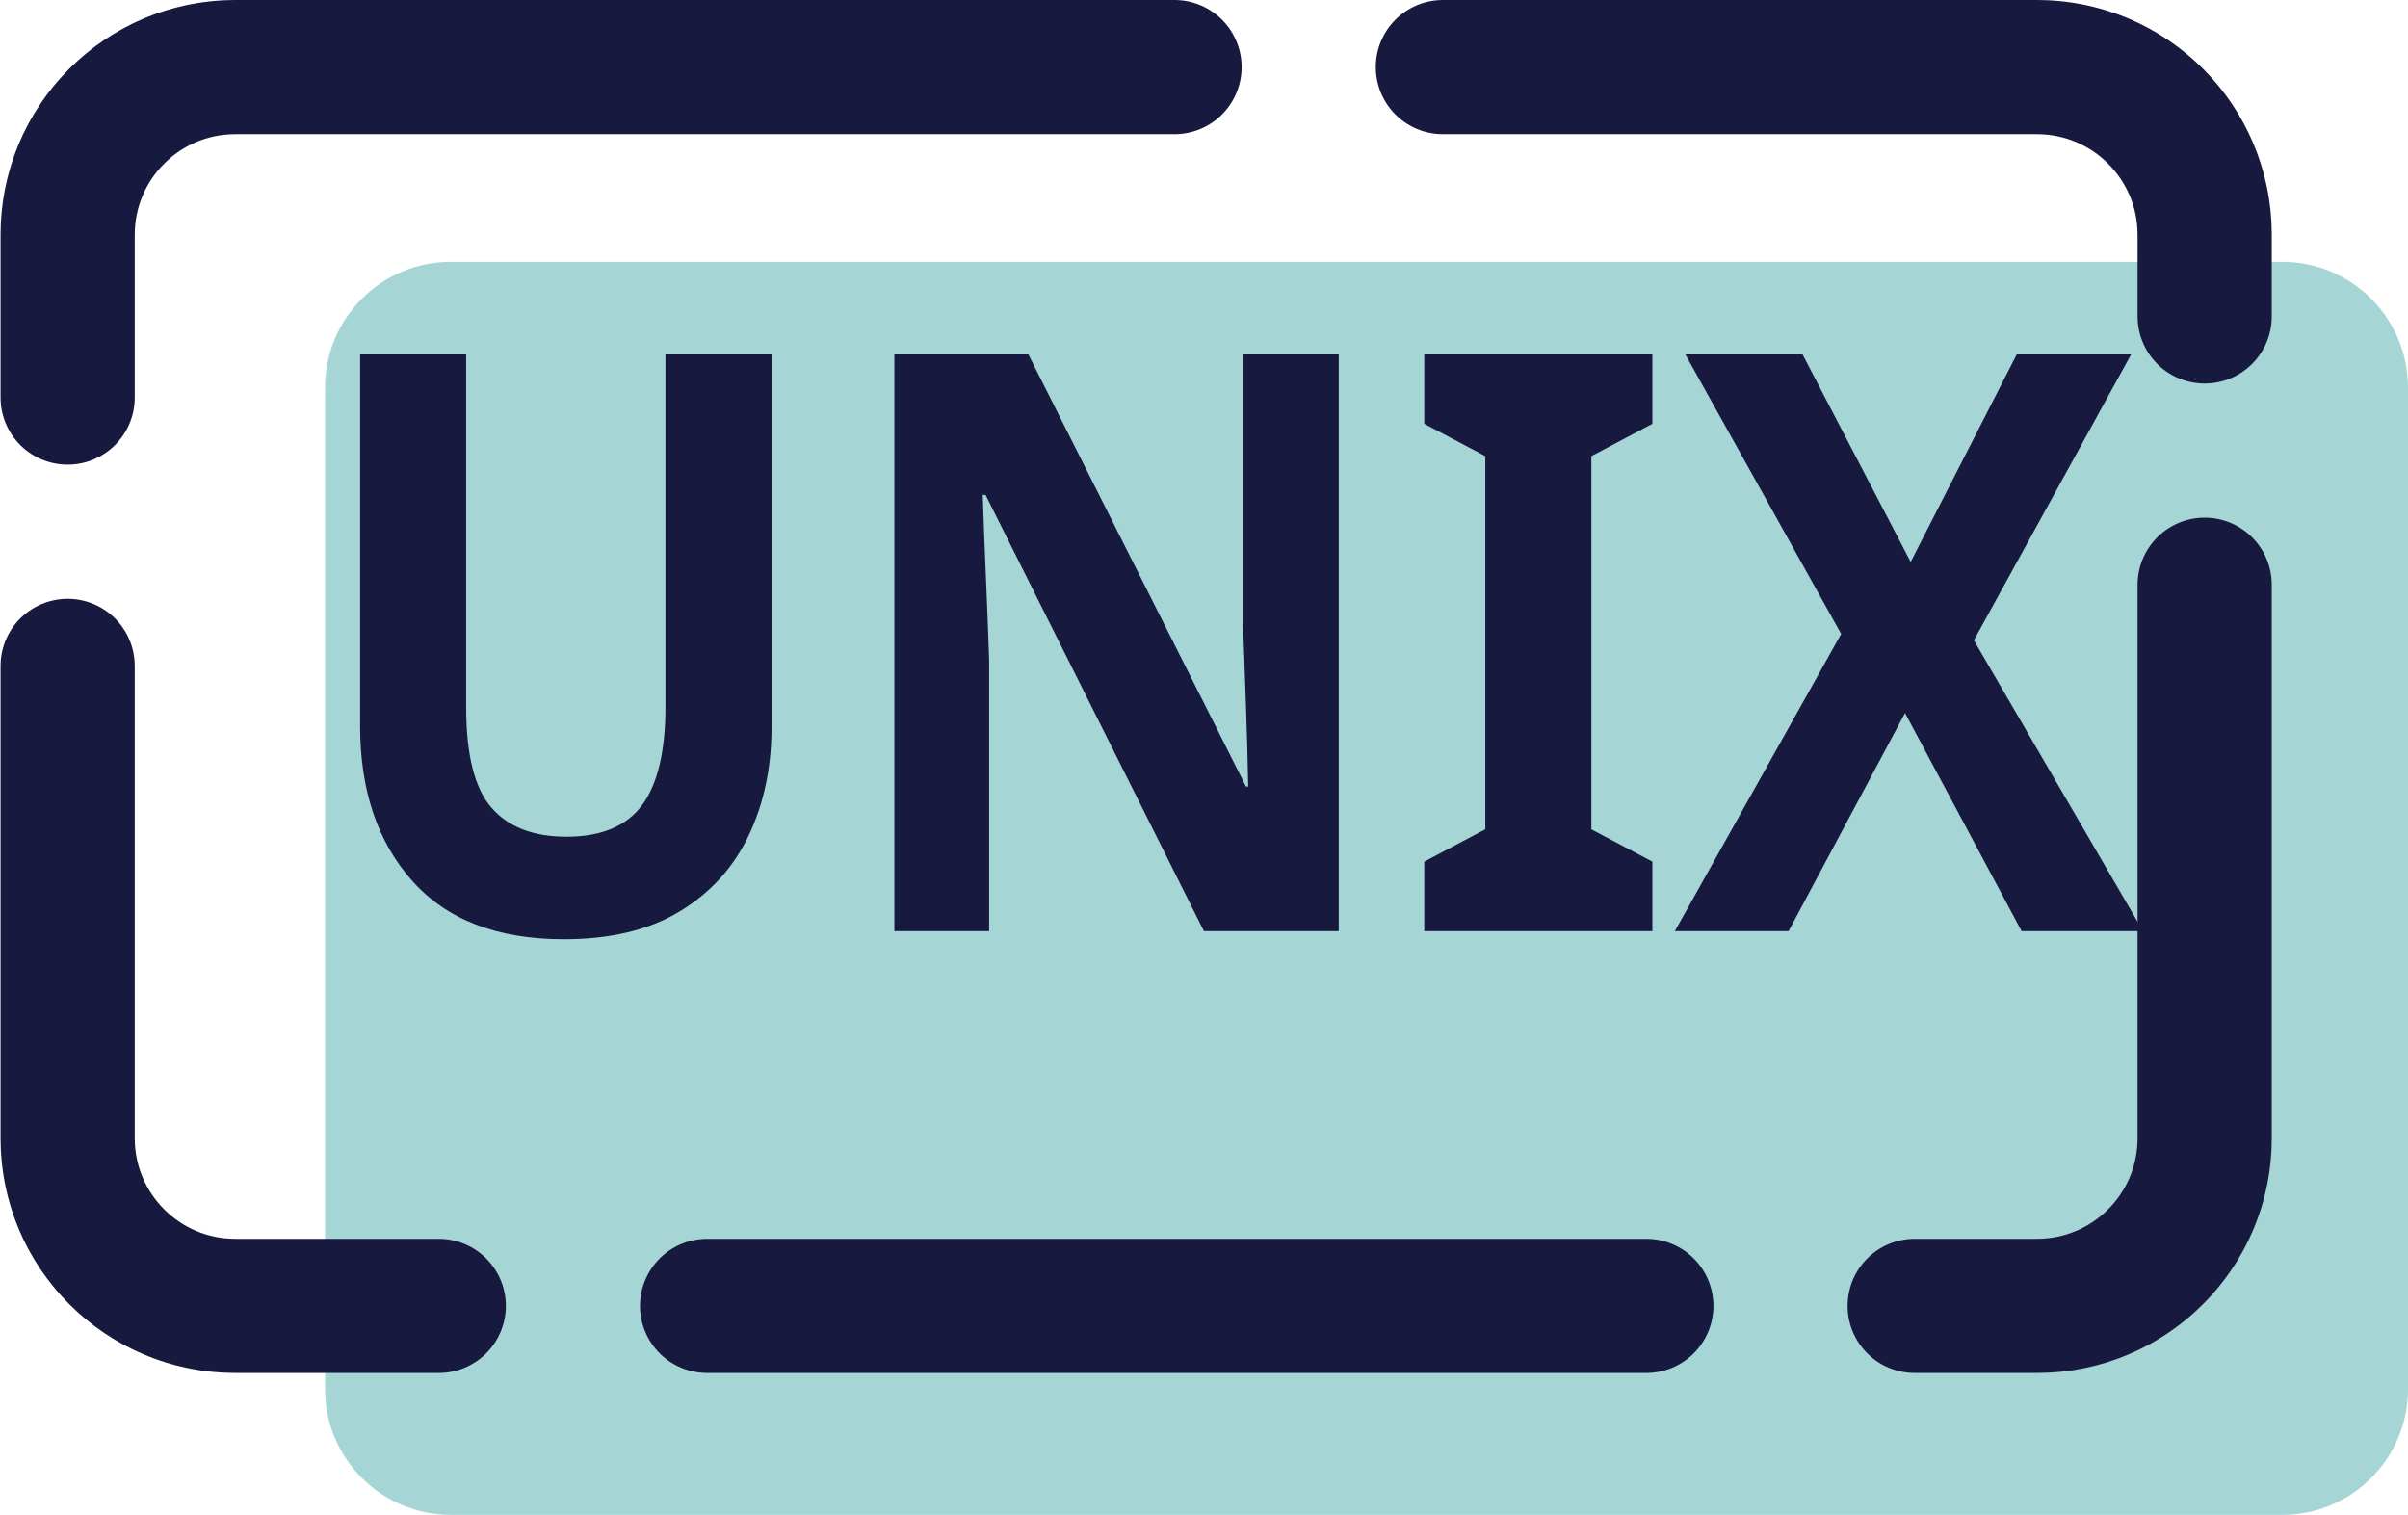
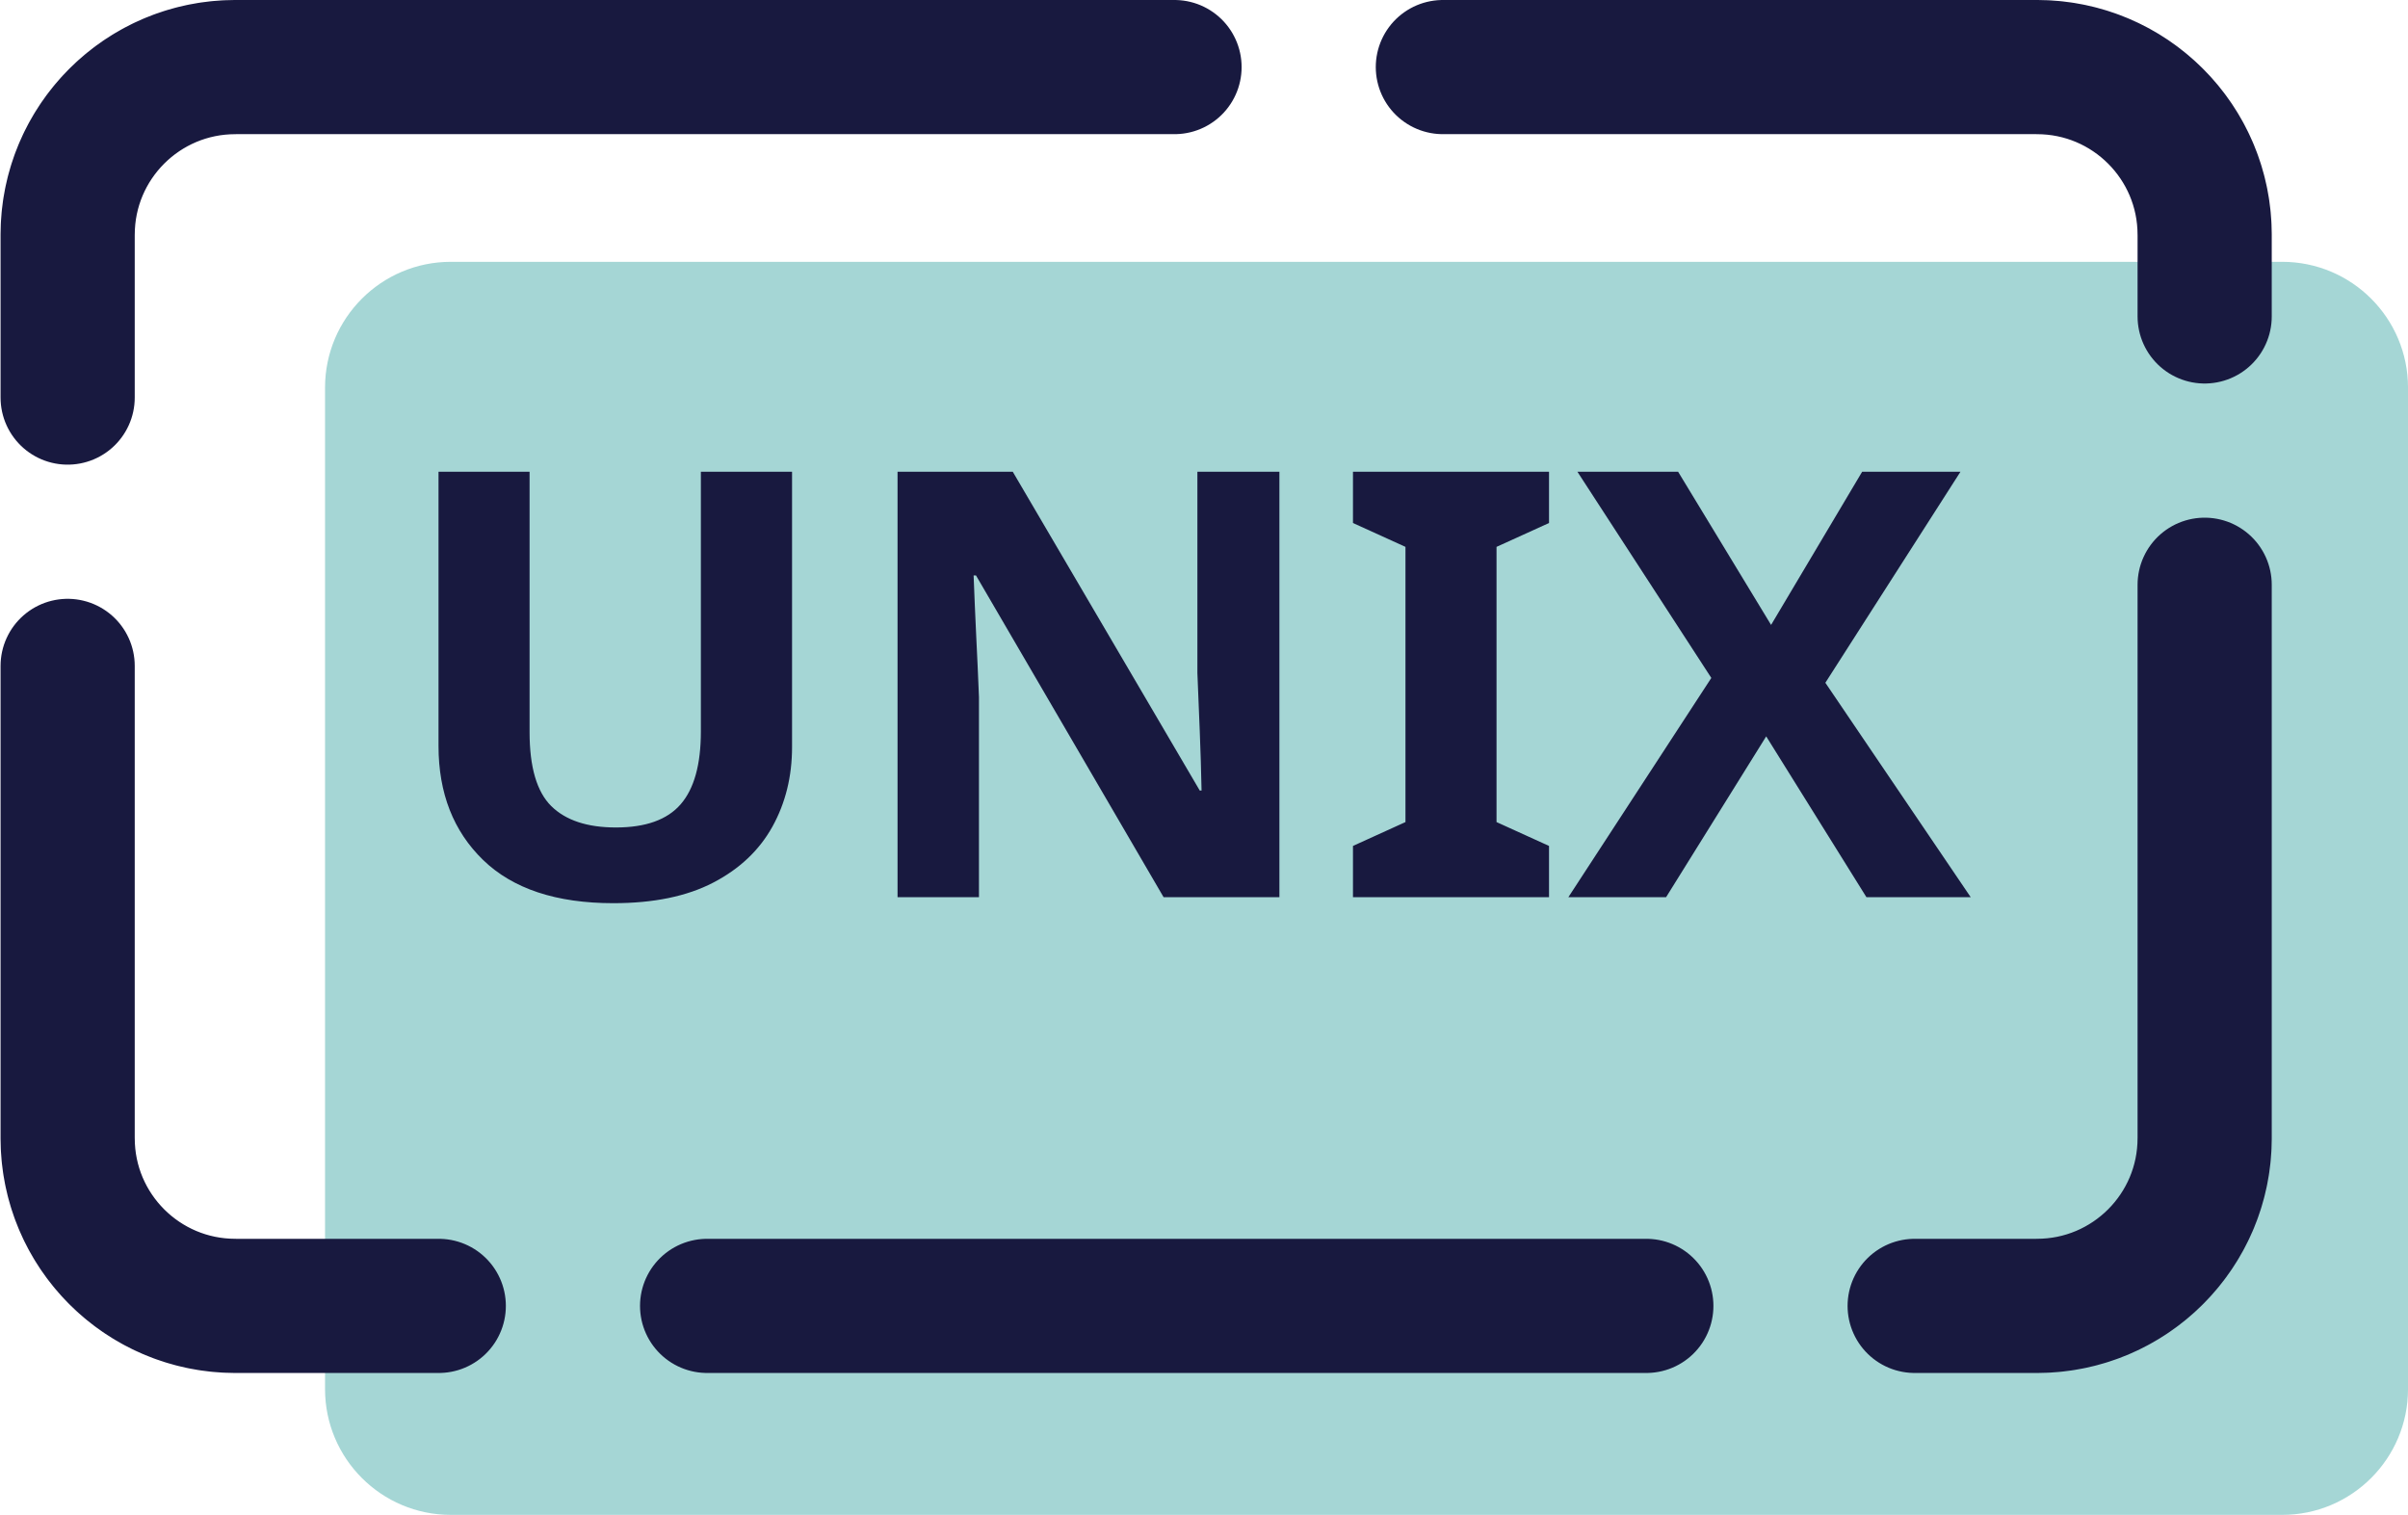
<svg xmlns="http://www.w3.org/2000/svg" width="61.847mm" height="38.911mm" viewBox="0 0 61.847 38.911" version="1.1" id="svg1" xml:space="preserve">
  <defs id="defs1">
    <rect x="360.203" y="438.134" width="288.243" height="213.332" id="rect4-2-7-1-9" />
  </defs>
  <g id="layer12" transform="translate(-145.0966,-157.441)">
    <rect style="fill:#a5d6d5;fill-opacity:1;stroke:#a5d6a7;stroke-width:0;stroke-linecap:round;stroke-miterlimit:4.3;stroke-dasharray:none" id="rect1-5-1-2-7" width="53.499" height="32.186" x="153.445" y="164.166" ry="3.232" />
    <rect style="fill:none;stroke:#18193f;stroke-width:3.446;stroke-linecap:round;stroke-linejoin:miter;stroke-miterlimit:4.3;stroke-dasharray:24.123, 6.892;stroke-dashoffset:0;stroke-opacity:1;paint-order:normal" id="rect2-9-6-6-7" width="54.887" height="31.82" x="146.834" y="159.164" ry="4.306" />
-     <text xml:space="preserve" transform="matrix(0.2107982,0,0,0.2425967,76.88408,55.9217)" id="text3-9-3-9-4" style="font-style:normal;font-variant:normal;font-weight:600;font-stretch:normal;font-size:85.523px;font-family:'SF Pro Rounded';-inkscape-font-specification:'SF Pro Rounded, Semi-Bold';font-variant-ligatures:normal;font-variant-caps:normal;font-variant-numeric:normal;font-variant-east-asian:normal;white-space:pre;shape-inside:url(#rect4-2-7-1-9);display:inline;fill:#18193f;fill-opacity:1;stroke:#18193f;stroke-width:0;stroke-linecap:round;stroke-linejoin:miter;stroke-miterlimit:4.3;stroke-dasharray:none;stroke-dashoffset:0;stroke-opacity:1;paint-order:normal">
-       <tspan x="360.203" y="517.059" id="tspan1">UNIX</tspan>
+     <text xml:space="preserve" transform="matrix(0.195666,0,0,0.1932497,84.56233,81.6946)" id="text3-9-3-9-4" style="font-style:normal;font-variant:normal;font-weight:900;font-stretch:normal;font-size:79.184px;font-family:'SF Pro Rounded';-inkscape-font-specification:'SF Pro Rounded, Heavy';font-variant-ligatures:normal;font-variant-caps:normal;font-variant-numeric:normal;font-variant-east-asian:normal;white-space:pre;shape-inside:url(#rect4-2-7-1-9);display:inline;fill:#18193f;fill-opacity:1;stroke:#18193f;stroke-width:0;stroke-linecap:round;stroke-linejoin:miter;stroke-miterlimit:4.3;stroke-dasharray:none;stroke-dashoffset:0;stroke-opacity:1;paint-order:normal">
+       <tspan x="360.203" y="511.21" id="tspan1">UNIX</tspan>
    </text>
  </g>
</svg>
